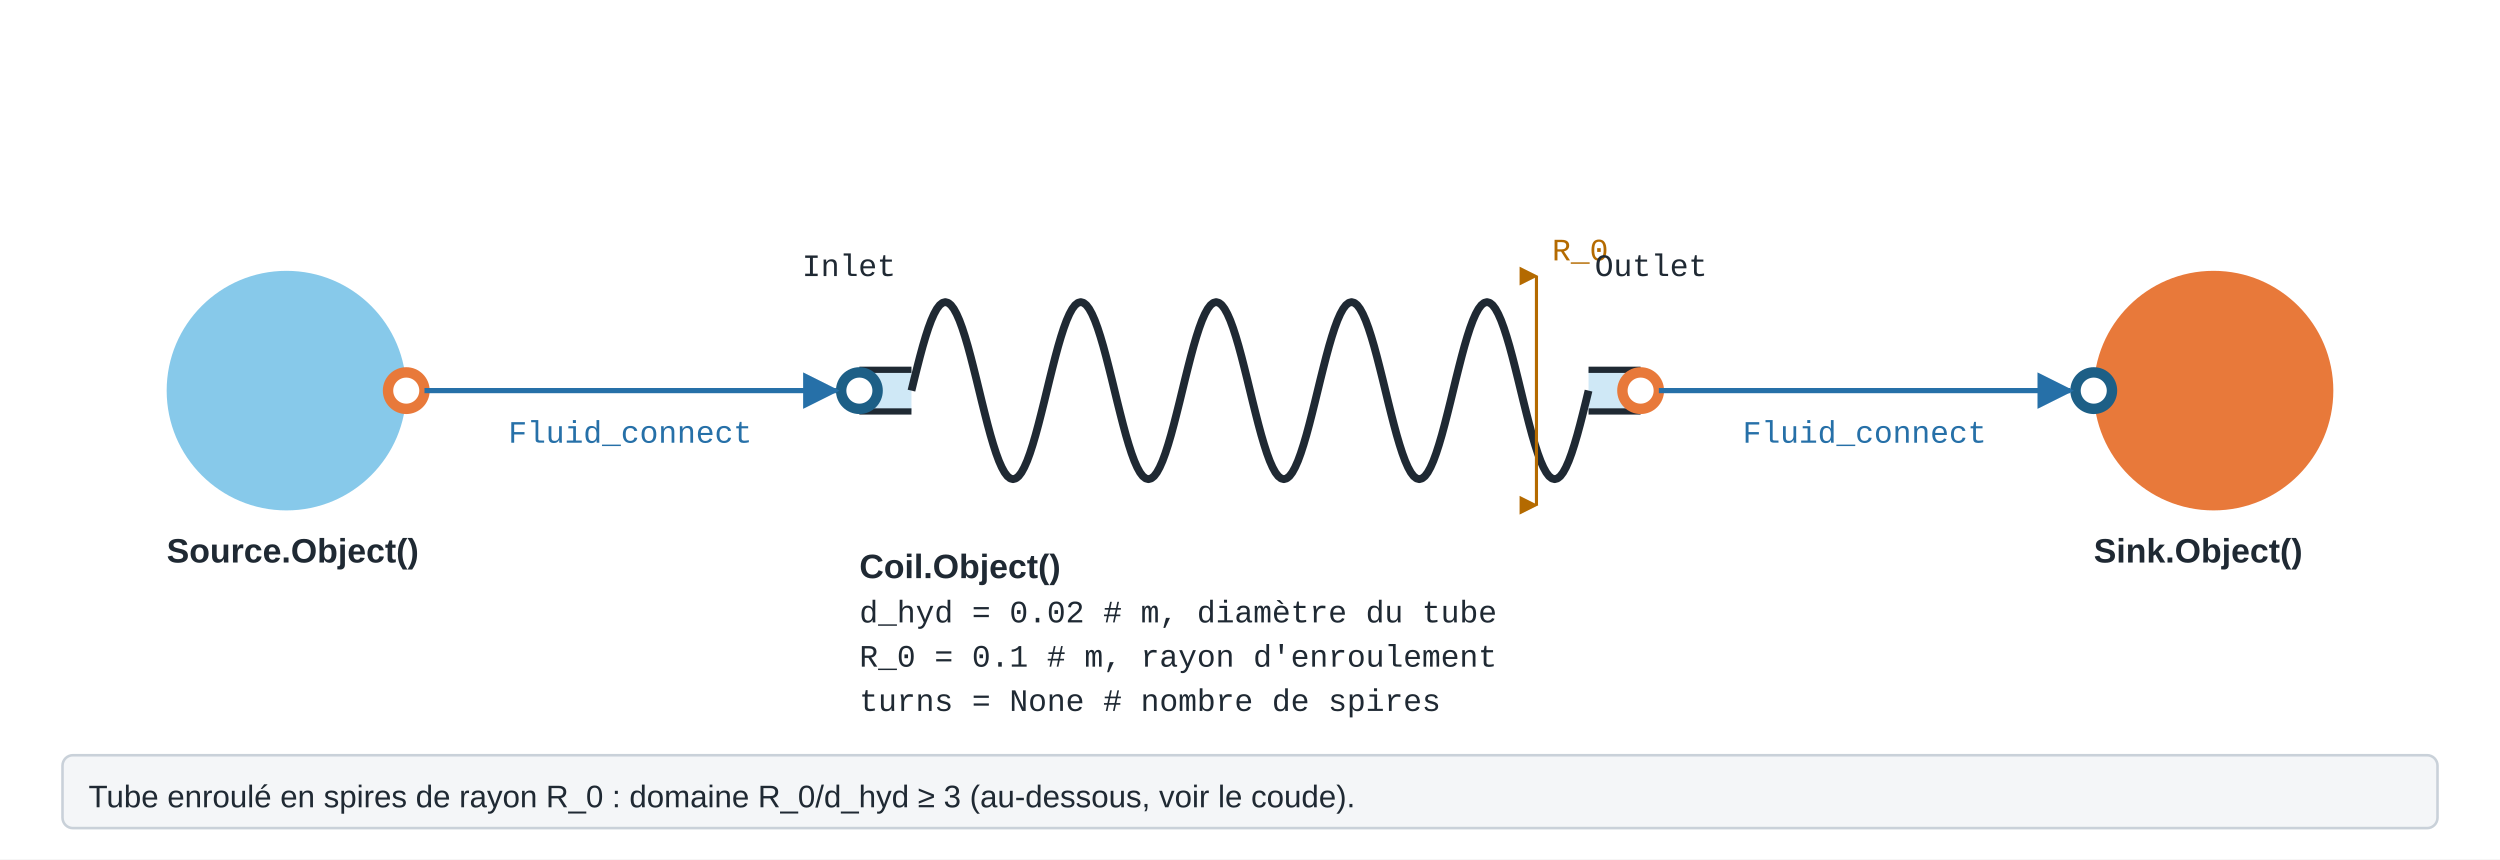
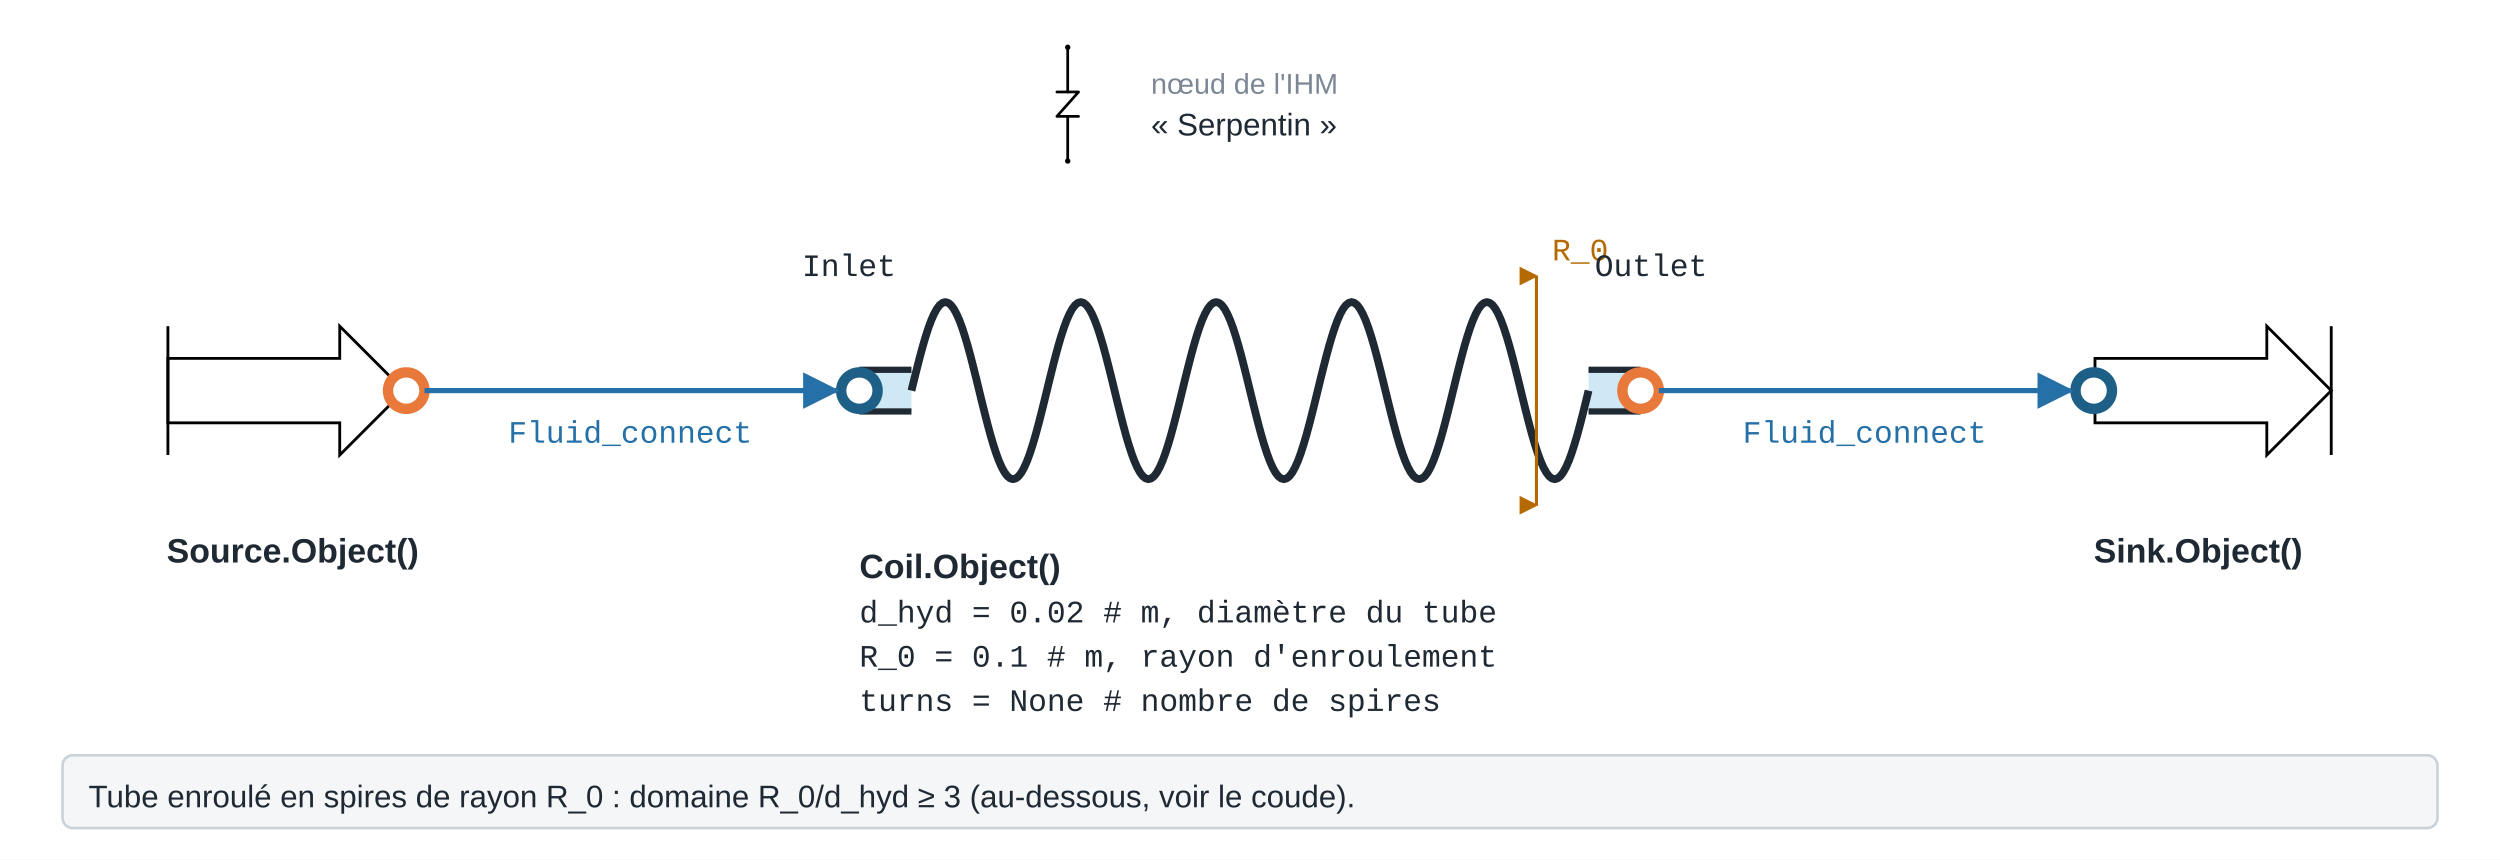
<svg xmlns="http://www.w3.org/2000/svg" width="960" height="330" viewBox="0 0 960 330" role="img" aria-label="Serpentin">
  <defs>
    <marker id="fleche" viewBox="0 0 10 10" refX="9" refY="5" markerWidth="7" markerHeight="7" orient="auto-start-end">
      <path d="M 0 0 L 10 5 L 0 10 z" fill="#1f2933" />
    </marker>
    <marker id="fleche_cote" viewBox="0 0 10 10" refX="9" refY="5" markerWidth="6" markerHeight="6" orient="auto-start-end">
      <path d="M 0 0 L 10 5 L 0 10 z" fill="#b46a00" />
    </marker>
    <marker id="fleche_flux" viewBox="0 0 10 10" refX="9" refY="5" markerWidth="7" markerHeight="7" orient="auto-start-end">
      <path d="M 0 0 L 10 5 L 0 10 z" fill="#2670a8" />
    </marker>
  </defs>
  <rect width="960" height="330" fill="#ffffff" />
-   <circle cx="110.0" cy="150.0" r="46.0" fill="#87c9ea" stroke="none" stroke-width="0.0" />
+   <g transform="translate(64.00 123.83) scale(0.3172)">
+     <g transform="translate(-91 -451)">
+       <path d="M92.5 494.5 300.5 494.5 300.5 455.5 378.5 533.5 300.5 611.501 300.5 572.501 92.5 572.501Z" stroke="#000000" stroke-width="3.438" stroke-miterlimit="8" fill="none" fill-rule="evenodd" />
+       <path d="M92.5 455.5 92.5 611.405" stroke="#000000" stroke-width="3.438" stroke-miterlimit="8" fill="none" fill-rule="evenodd" />
+     </g>
+   </g>
  <text x="64.0" y="216.0" fill="#1f2933" text-anchor="start" font-family="Segoe UI, Arial, Helvetica, sans-serif" font-size="13" font-weight="600">Source.Object()</text>
  <circle cx="156.0" cy="150.0" r="7.0" fill="#ffffff" stroke="#e8793a" stroke-width="4" />
-   <circle cx="850.0" cy="150.0" r="46.0" fill="#e8793a" stroke="none" stroke-width="0.0" />
+   <g transform="translate(804.00 123.83) scale(0.3172)">
+     <g transform="translate(-91 -671)">
+       <path d="M92.5 714.5 300.5 714.5 300.5 675.5 378.5 753.5 300.5 831.501 300.5 792.501 92.5 792.501Z" stroke="#000000" stroke-width="3.438" stroke-miterlimit="8" fill="none" fill-rule="evenodd" />
+       <path d="M378.5 675.5 378.5 831.405" stroke="#000000" stroke-width="3.438" stroke-miterlimit="8" fill="none" fill-rule="evenodd" />
+     </g>
+   </g>
  <text x="804.0" y="216.0" fill="#1f2933" text-anchor="start" font-family="Segoe UI, Arial, Helvetica, sans-serif" font-size="13" font-weight="600">Sink.Object()</text>
+   <g transform="translate(384.00 14.00) scale(0.52)">
+     <g fill="none" stroke="#000000" stroke-width="2" stroke-linecap="round" stroke-linejoin="round">
+       <line x1="50" y1="8" x2="50" y2="41" />
+       <line x1="50" y1="59" x2="50" y2="92" />
+       <polyline points="42,41 58,41 42,59 58,59" />
+     </g>
+     <g class="ports">
+       <circle class="port" cx="50" cy="8" r="2.0" fill="#000000" stroke="none" data-port="port-n" data-dir="n" data-role="process" />
+       <circle class="port" cx="50" cy="92" r="2.0" fill="#000000" stroke="none" data-port="port-s" data-dir="s" data-role="process" />
+     </g>
+   </g>
+   <text x="442.0" y="36.0" fill="#7b8794" text-anchor="start" font-family="Segoe UI, Arial, Helvetica, sans-serif" font-size="11">nœud de l'IHM</text>
+   <text x="442.0" y="52.0" fill="#1f2933" text-anchor="start" font-family="Segoe UI, Arial, Helvetica, sans-serif" font-size="12">« Serpentin »</text>
  <circle cx="804.0" cy="150.0" r="7.0" fill="#ffffff" stroke="#1d5f86" stroke-width="4" />
  <rect x="330.0" y="142.0" width="20.0" height="16.0" rx="0" fill="#cfe8f6" stroke="none" stroke-width="0" />
  <line x1="330.0" y1="142.0" x2="350.0" y2="142.0" stroke="#1f2933" stroke-width="2.4" />
  <line x1="330.0" y1="158.0" x2="350.0" y2="158.0" stroke="#1f2933" stroke-width="2.4" />
  <rect x="610.0" y="142.0" width="20.0" height="16.0" rx="0" fill="#cfe8f6" stroke="none" stroke-width="0" />
  <line x1="610.0" y1="142.0" x2="630.0" y2="142.0" stroke="#1f2933" stroke-width="2.4" />
  <line x1="610.0" y1="158.0" x2="630.0" y2="158.0" stroke="#1f2933" stroke-width="2.4" />
  <polyline points="350.00,150.00 351.08,145.56 352.17,141.20 353.25,136.99 354.33,133.00 355.42,129.30 356.50,125.96 357.58,123.03 358.67,120.56 359.75,118.59 360.83,117.16 361.92,116.29 363.00,116.00 364.08,116.29 365.17,117.16 366.25,118.59 367.33,120.56 368.42,123.03 369.50,125.96 370.58,129.30 371.67,133.00 372.75,136.99 373.83,141.20 374.92,145.56 376.00,150.00 377.08,154.44 378.17,158.80 379.25,163.01 380.33,167.00 381.42,170.70 382.50,174.04 383.58,176.97 384.67,179.44 385.75,181.41 386.83,182.84 387.92,183.71 389.00,184.00 390.08,183.71 391.17,182.84 392.25,181.41 393.33,179.44 394.42,176.97 395.50,174.04 396.58,170.70 397.67,167.00 398.75,163.01 399.83,158.80 400.92,154.44 402.00,150.00 403.08,145.56 404.17,141.20 405.25,136.99 406.33,133.00 407.42,129.30 408.50,125.96 409.58,123.03 410.67,120.56 411.75,118.59 412.83,117.16 413.92,116.29 415.00,116.00 416.08,116.29 417.17,117.16 418.25,118.59 419.33,120.56 420.42,123.03 421.50,125.96 422.58,129.30 423.67,133.00 424.75,136.99 425.83,141.20 426.92,145.56 428.00,150.00 429.08,154.44 430.17,158.80 431.25,163.01 432.33,167.00 433.42,170.70 434.50,174.04 435.58,176.97 436.67,179.44 437.75,181.41 438.83,182.84 439.92,183.71 441.00,184.00 442.08,183.71 443.17,182.84 444.25,181.41 445.33,179.44 446.42,176.97 447.50,174.04 448.58,170.70 449.67,167.00 450.75,163.01 451.83,158.80 452.92,154.44 454.00,150.00 455.08,145.56 456.17,141.20 457.25,136.99 458.33,133.00 459.42,129.30 460.50,125.96 461.58,123.03 462.67,120.56 463.75,118.59 464.83,117.16 465.92,116.29 467.00,116.00 468.08,116.29 469.17,117.16 470.25,118.59 471.33,120.56 472.42,123.03 473.50,125.96 474.58,129.30 475.67,133.00 476.75,136.99 477.83,141.20 478.92,145.56 480.00,150.00 481.08,154.44 482.17,158.80 483.25,163.01 484.33,167.00 485.42,170.70 486.50,174.04 487.58,176.97 488.67,179.44 489.75,181.41 490.83,182.84 491.92,183.71 493.00,184.00 494.08,183.71 495.17,182.84 496.25,181.41 497.33,179.44 498.42,176.97 499.50,174.04 500.58,170.70 501.67,167.00 502.75,163.01 503.83,158.80 504.92,154.44 506.00,150.00 507.08,145.56 508.17,141.20 509.25,136.99 510.33,133.00 511.42,129.30 512.50,125.96 513.58,123.03 514.67,120.56 515.75,118.59 516.83,117.16 517.92,116.29 519.00,116.00 520.08,116.29 521.17,117.16 522.25,118.59 523.33,120.56 524.42,123.03 525.50,125.96 526.58,129.30 527.67,133.00 528.75,136.99 529.83,141.20 530.92,145.56 532.00,150.00 533.08,154.44 534.17,158.80 535.25,163.01 536.33,167.00 537.42,170.70 538.50,174.04 539.58,176.97 540.67,179.44 541.75,181.41 542.83,182.84 543.92,183.71 545.00,184.00 546.08,183.71 547.17,182.84 548.25,181.41 549.33,179.44 550.42,176.97 551.50,174.04 552.58,170.70 553.67,167.00 554.75,163.01 555.83,158.80 556.92,154.44 558.00,150.00 559.08,145.56 560.17,141.20 561.25,136.99 562.33,133.00 563.42,129.30 564.50,125.96 565.58,123.03 566.67,120.56 567.75,118.59 568.83,117.16 569.92,116.29 571.00,116.00 572.08,116.29 573.17,117.16 574.25,118.59 575.33,120.56 576.42,123.03 577.50,125.96 578.58,129.30 579.67,133.00 580.75,136.99 581.83,141.20 582.92,145.56 584.00,150.00 585.08,154.44 586.17,158.80 587.25,163.01 588.33,167.00 589.42,170.70 590.50,174.04 591.58,176.97 592.67,179.44 593.75,181.41 594.83,182.84 595.92,183.71 597.00,184.00 598.08,183.71 599.17,182.84 600.25,181.41 601.33,179.44 602.42,176.97 603.50,174.04 604.58,170.70 605.67,167.00 606.75,163.01 607.83,158.80 608.92,154.44 610.00,150.00" fill="none" stroke="#1f2933" stroke-width="3.0" stroke-linejoin="round" />
  <line x1="590.0" y1="106.0" x2="590.0" y2="194.0" stroke="#b46a00" stroke-width="1.2" marker-start="url(#fleche_cote)" marker-end="url(#fleche_cote)" />
  <text x="590.0" y="150.0" fill="#b46a00" text-anchor="middle" font-family="Consolas, Courier New, monospace" font-size="13" />
  <text x="596.0" y="100.0" fill="#b46a00" text-anchor="start" font-family="Consolas, Courier New, monospace" font-size="12">R_0</text>
  <circle cx="330.0" cy="150.0" r="7.0" fill="#ffffff" stroke="#1d5f86" stroke-width="4" />
  <circle cx="630.0" cy="150.0" r="7.0" fill="#ffffff" stroke="#e8793a" stroke-width="4" />
  <text x="326.0" y="106.0" fill="#1f2933" text-anchor="middle" font-family="Consolas, Courier New, monospace" font-size="12">Inlet</text>
  <text x="634.0" y="106.0" fill="#1f2933" text-anchor="middle" font-family="Consolas, Courier New, monospace" font-size="12">Outlet</text>
  <polyline points="163.00,150.00 321.00,150.00" fill="none" stroke="#2670a8" stroke-width="2.0" stroke-linejoin="round" marker-end="url(#fleche_flux)" />
  <text x="242.0" y="170.0" fill="#2670a8" text-anchor="middle" font-family="Consolas, Courier New, monospace" font-size="12">Fluid_connect</text>
  <polyline points="637.00,150.00 795.00,150.00" fill="none" stroke="#2670a8" stroke-width="2.0" stroke-linejoin="round" marker-end="url(#fleche_flux)" />
  <text x="716.0" y="170.0" fill="#2670a8" text-anchor="middle" font-family="Consolas, Courier New, monospace" font-size="12">Fluid_connect</text>
  <text x="330.0" y="222.0" fill="#1f2933" text-anchor="start" font-family="Segoe UI, Arial, Helvetica, sans-serif" font-size="13" font-weight="600">Coil.Object()</text>
  <text x="330.0" y="239.0" fill="#1f2933" text-anchor="start" font-family="Consolas, Courier New, monospace" font-size="12">d_hyd = 0.02    # m, diamètre du tube</text>
  <text x="330.0" y="256.0" fill="#1f2933" text-anchor="start" font-family="Consolas, Courier New, monospace" font-size="12">R_0 = 0.1       # m, rayon d'enroulement</text>
  <text x="330.0" y="273.0" fill="#1f2933" text-anchor="start" font-family="Consolas, Courier New, monospace" font-size="12">turns = None    # nombre de spires</text>
  <rect x="24.0" y="290.0" width="912.0" height="28.0" rx="4" fill="#f4f6f8" stroke="#c9d1d9" stroke-width="1.0" />
  <text x="34.0" y="310.0" fill="#1f2933" text-anchor="start" font-family="Segoe UI, Arial, Helvetica, sans-serif" font-size="12">Tube enroulé en spires de rayon R_0 : domaine R_0/d_hyd ≥ 3 (au-dessous, voir le coude).</text>
</svg>
